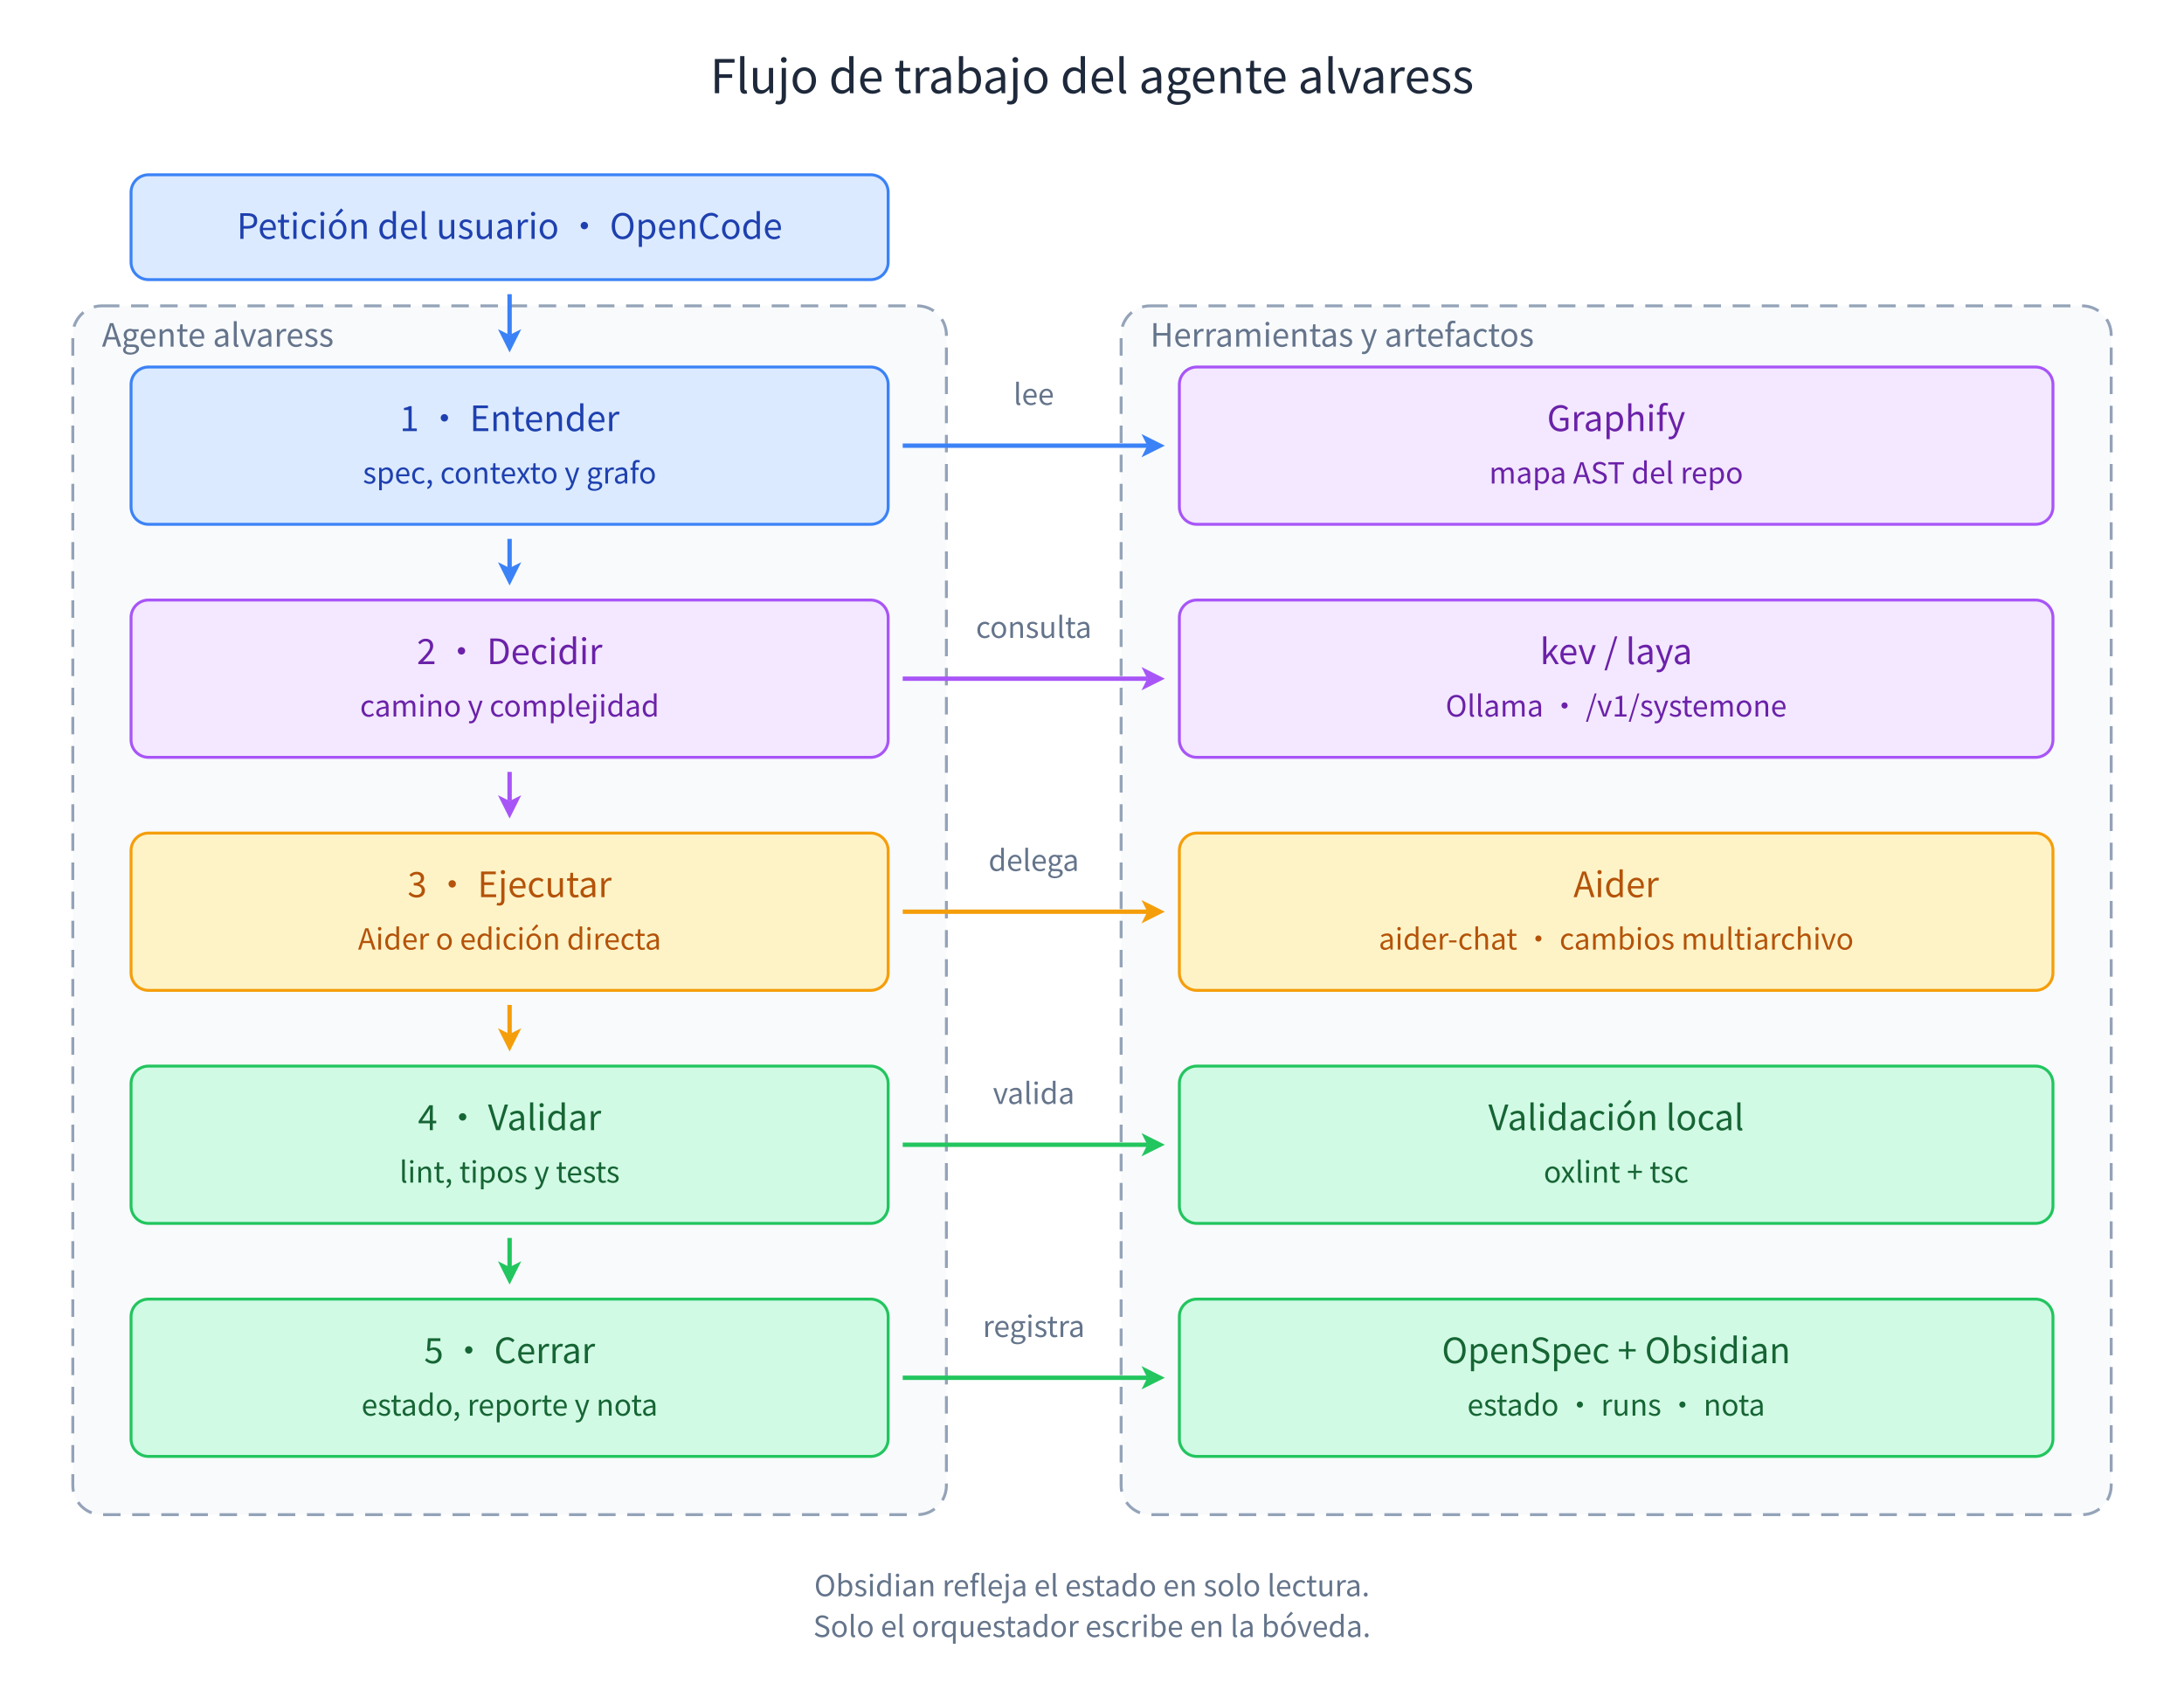
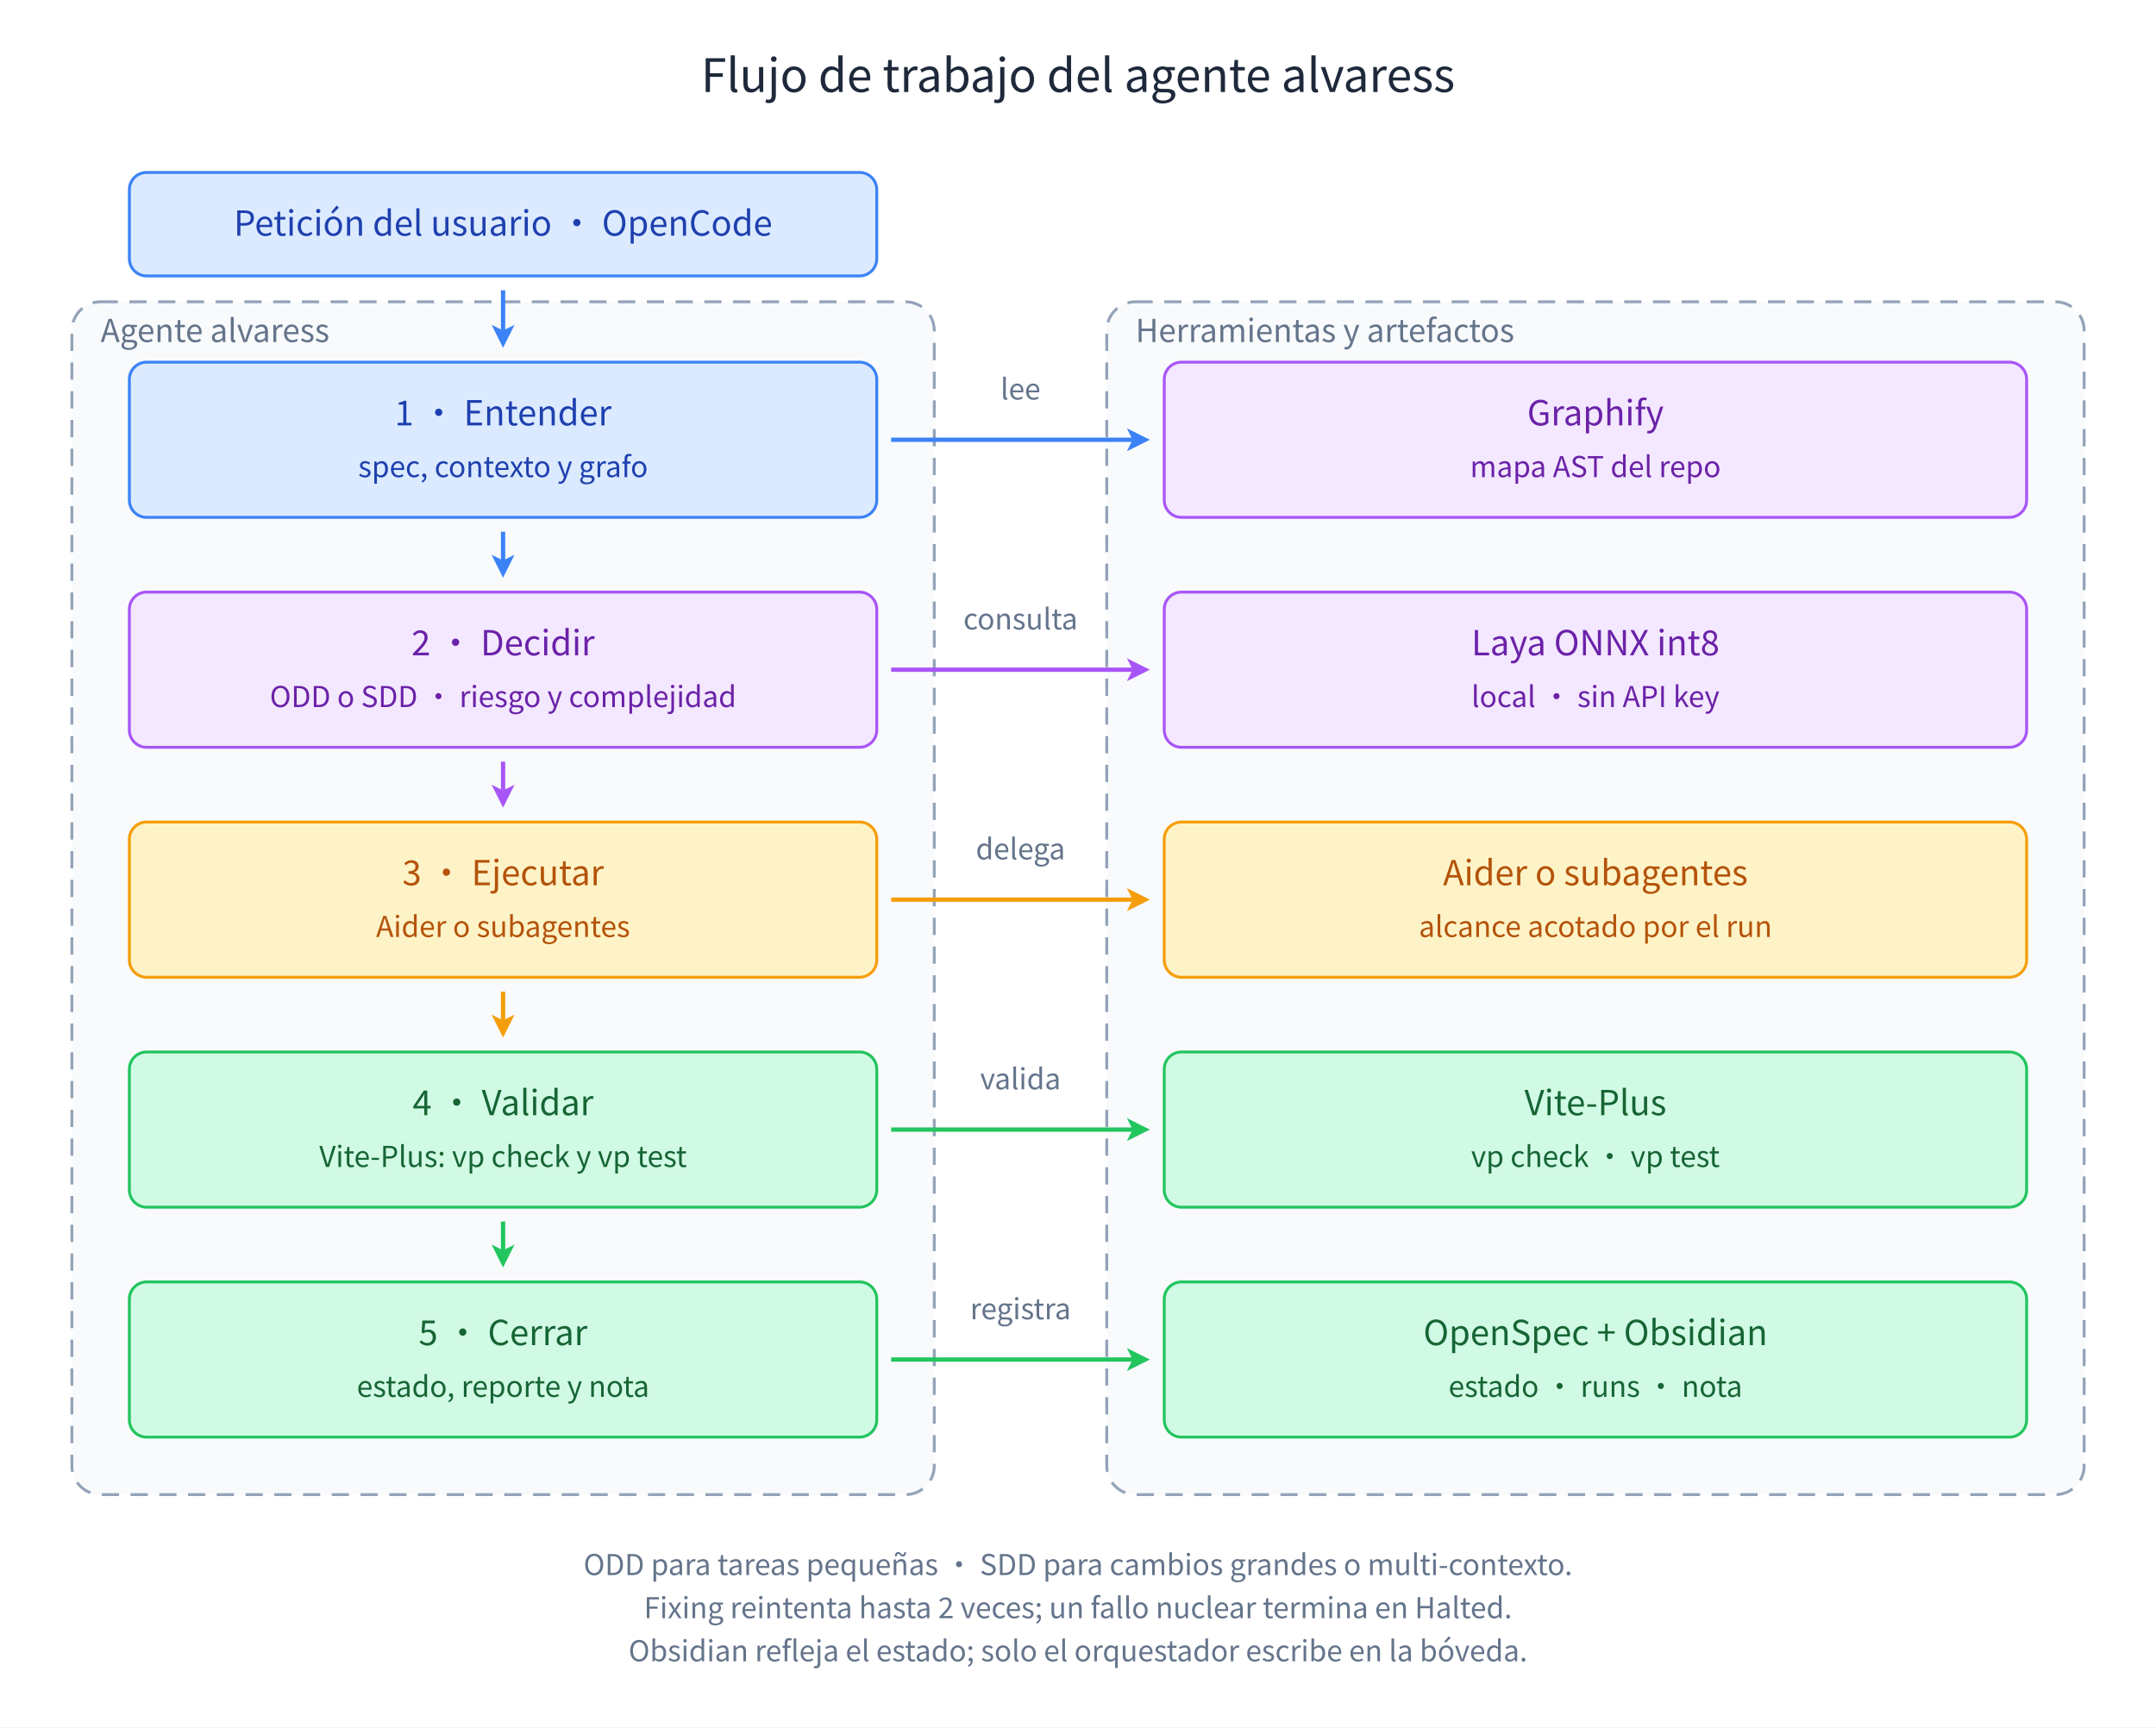
- <svg xmlns="http://www.w3.org/2000/svg" viewBox="15 0 750 585" width="750" height="585" role="img" aria-label="Flujo de trabajo del agente alvaress">
+ <svg xmlns="http://www.w3.org/2000/svg" viewBox="15 0 750 601" width="750" height="601" role="img" aria-label="Flujo de trabajo del agente alvaress">
  <style>
    text { font-family: 'PingFang SC', 'Microsoft YaHei', 'Noto Sans CJK SC', system-ui, sans-serif; }
  </style>
  <defs>
    <marker id="arrow-blue" markerWidth="8" markerHeight="8" refX="2" refY="4" orient="auto" markerUnits="userSpaceOnUse">
      <path d="M0,0 L8,4 L0,8 L2,4 z" fill="#3b82f6" />
    </marker>
    <marker id="arrow-orange" markerWidth="8" markerHeight="8" refX="2" refY="4" orient="auto" markerUnits="userSpaceOnUse">
      <path d="M0,0 L8,4 L0,8 L2,4 z" fill="#f59e0b" />
    </marker>
    <marker id="arrow-green" markerWidth="8" markerHeight="8" refX="2" refY="4" orient="auto" markerUnits="userSpaceOnUse">
      <path d="M0,0 L8,4 L0,8 L2,4 z" fill="#22c55e" />
    </marker>
    <marker id="arrow-purple" markerWidth="8" markerHeight="8" refX="2" refY="4" orient="auto" markerUnits="userSpaceOnUse">
      <path d="M0,0 L8,4 L0,8 L2,4 z" fill="#a855f7" />
    </marker>
  </defs>
-   <rect x="15" y="0" width="750" height="585" fill="#ffffff" />
+   <rect x="15" y="0" width="750" height="601" fill="#ffffff" />
  <text x="390" y="32" font-size="16" fill="#1e293b" text-anchor="middle">Flujo de trabajo del agente alvaress</text>
  <rect x="40" y="105" width="300" height="415" rx="10" fill="#f8fafc" stroke="#94a3b8" stroke-dasharray="6,4" />
  <text x="50" y="119" font-size="11" fill="#64748b">Agente alvaress</text>
  <rect x="400" y="105" width="340" height="415" rx="10" fill="#f8fafc" stroke="#94a3b8" stroke-dasharray="6,4" />
  <text x="410" y="119" font-size="11" fill="#64748b">Herramientas y artefactos</text>
  <path d="M190,101 L 190,115" fill="none" stroke="#3b82f6" stroke-width="1.5" marker-end="url(#arrow-blue)" />
  <path d="M190,185 L 190,195" fill="none" stroke="#3b82f6" stroke-width="1.5" marker-end="url(#arrow-blue)" />
  <path d="M190,265 L 190,275" fill="none" stroke="#a855f7" stroke-width="1.5" marker-end="url(#arrow-purple)" />
  <path d="M190,345 L 190,355" fill="none" stroke="#f59e0b" stroke-width="1.5" marker-end="url(#arrow-orange)" />
  <path d="M190,425 L 190,435" fill="none" stroke="#22c55e" stroke-width="1.5" marker-end="url(#arrow-green)" />
  <path d="M325,153 L 409,153" fill="none" stroke="#3b82f6" stroke-width="1.5" marker-end="url(#arrow-blue)" />
  <path d="M325,233 L 409,233" fill="none" stroke="#a855f7" stroke-width="1.5" marker-end="url(#arrow-purple)" />
  <path d="M325,313 L 409,313" fill="none" stroke="#f59e0b" stroke-width="1.5" marker-end="url(#arrow-orange)" />
  <path d="M325,393 L 409,393" fill="none" stroke="#22c55e" stroke-width="1.5" marker-end="url(#arrow-green)" />
  <path d="M325,473 L 409,473" fill="none" stroke="#22c55e" stroke-width="1.5" marker-end="url(#arrow-green)" />
  <rect x="60" y="60" width="260" height="36" rx="6" fill="#dbeafe" stroke="#3b82f6" />
  <text x="190" y="82" font-size="12" fill="#1e40af" text-anchor="middle">Petición del usuario · OpenCode</text>
  <rect x="60" y="126" width="260" height="54" rx="6" fill="#dbeafe" stroke="#3b82f6" />
  <text x="190" y="148" font-size="12" fill="#1e40af" text-anchor="middle">1 · Entender</text>
  <text x="190" y="166" font-size="10" fill="#1e40af" text-anchor="middle">spec, contexto y grafo</text>
  <rect x="60" y="206" width="260" height="54" rx="6" fill="#f3e8ff" stroke="#a855f7" />
  <text x="190" y="228" font-size="12" fill="#6b21a8" text-anchor="middle">2 · Decidir</text>
-   <text x="190" y="246" font-size="10" fill="#6b21a8" text-anchor="middle">camino y complejidad</text>
+   <text x="190" y="246" font-size="10" fill="#6b21a8" text-anchor="middle">ODD o SDD · riesgo y complejidad</text>
  <rect x="60" y="286" width="260" height="54" rx="6" fill="#fef3c7" stroke="#f59e0b" />
  <text x="190" y="308" font-size="12" fill="#b45309" text-anchor="middle">3 · Ejecutar</text>
-   <text x="190" y="326" font-size="10" fill="#b45309" text-anchor="middle">Aider o edición directa</text>
+   <text x="190" y="326" font-size="10" fill="#b45309" text-anchor="middle">Aider o subagentes</text>
  <rect x="60" y="366" width="260" height="54" rx="6" fill="#d1fae5" stroke="#22c55e" />
  <text x="190" y="388" font-size="12" fill="#166534" text-anchor="middle">4 · Validar</text>
-   <text x="190" y="406" font-size="10" fill="#166534" text-anchor="middle">lint, tipos y tests</text>
+   <text x="190" y="406" font-size="10" fill="#166534" text-anchor="middle">Vite-Plus: vp check y vp test</text>
  <rect x="60" y="446" width="260" height="54" rx="6" fill="#d1fae5" stroke="#22c55e" />
  <text x="190" y="468" font-size="12" fill="#166534" text-anchor="middle">5 · Cerrar</text>
  <text x="190" y="486" font-size="10" fill="#166534" text-anchor="middle">estado, reporte y nota</text>
  <rect x="420" y="126" width="300" height="54" rx="6" fill="#f3e8ff" stroke="#a855f7" />
  <text x="570" y="148" font-size="12" fill="#6b21a8" text-anchor="middle">Graphify</text>
  <text x="570" y="166" font-size="10" fill="#6b21a8" text-anchor="middle">mapa AST del repo</text>
  <rect x="420" y="206" width="300" height="54" rx="6" fill="#f3e8ff" stroke="#a855f7" />
-   <text x="570" y="228" font-size="12" fill="#6b21a8" text-anchor="middle">kev / laya</text>
-   <text x="570" y="246" font-size="10" fill="#6b21a8" text-anchor="middle">Ollama · /v1/systemone</text>
+   <text x="570" y="228" font-size="12" fill="#6b21a8" text-anchor="middle">Laya ONNX int8</text>
+   <text x="570" y="246" font-size="10" fill="#6b21a8" text-anchor="middle">local · sin API key</text>
  <rect x="420" y="286" width="300" height="54" rx="6" fill="#fef3c7" stroke="#f59e0b" />
-   <text x="570" y="308" font-size="12" fill="#b45309" text-anchor="middle">Aider</text>
-   <text x="570" y="326" font-size="10" fill="#b45309" text-anchor="middle">aider-chat · cambios multiarchivo</text>
+   <text x="570" y="308" font-size="12" fill="#b45309" text-anchor="middle">Aider o subagentes</text>
+   <text x="570" y="326" font-size="10" fill="#b45309" text-anchor="middle">alcance acotado por el run</text>
  <rect x="420" y="366" width="300" height="54" rx="6" fill="#d1fae5" stroke="#22c55e" />
-   <text x="570" y="388" font-size="12" fill="#166534" text-anchor="middle">Validación local</text>
-   <text x="570" y="406" font-size="10" fill="#166534" text-anchor="middle">oxlint + tsc</text>
+   <text x="570" y="388" font-size="12" fill="#166534" text-anchor="middle">Vite-Plus</text>
+   <text x="570" y="406" font-size="10" fill="#166534" text-anchor="middle">vp check · vp test</text>
  <rect x="420" y="446" width="300" height="54" rx="6" fill="#d1fae5" stroke="#22c55e" />
  <text x="570" y="468" font-size="12" fill="#166534" text-anchor="middle">OpenSpec + Obsidian</text>
  <text x="570" y="486" font-size="10" fill="#166534" text-anchor="middle">estado · runs · nota</text>
  <text x="370" y="139" font-size="10" fill="#64748b" text-anchor="middle">lee</text>
  <text x="370" y="219" font-size="10" fill="#64748b" text-anchor="middle">consulta</text>
  <text x="370" y="299" font-size="10" fill="#64748b" text-anchor="middle">delega</text>
  <text x="370" y="379" font-size="10" fill="#64748b" text-anchor="middle">valida</text>
  <text x="370" y="459" font-size="10" fill="#64748b" text-anchor="middle">registra</text>
-   <text x="390" y="548" font-size="10" fill="#64748b" text-anchor="middle">Obsidian refleja el estado en solo lectura.</text>
-   <text x="390" y="562" font-size="10" fill="#64748b" text-anchor="middle">Solo el orquestador escribe en la bóveda.</text>
+   <text x="390" y="548" font-size="10" fill="#64748b" text-anchor="middle">ODD para tareas pequeñas · SDD para cambios grandes o multi-contexto.</text>
+   <text x="390" y="563" font-size="10" fill="#64748b" text-anchor="middle">Fixing reintenta hasta 2 veces; un fallo nuclear termina en Halted.</text>
+   <text x="390" y="578" font-size="10" fill="#64748b" text-anchor="middle">Obsidian refleja el estado; solo el orquestador escribe en la bóveda.</text>
</svg>
